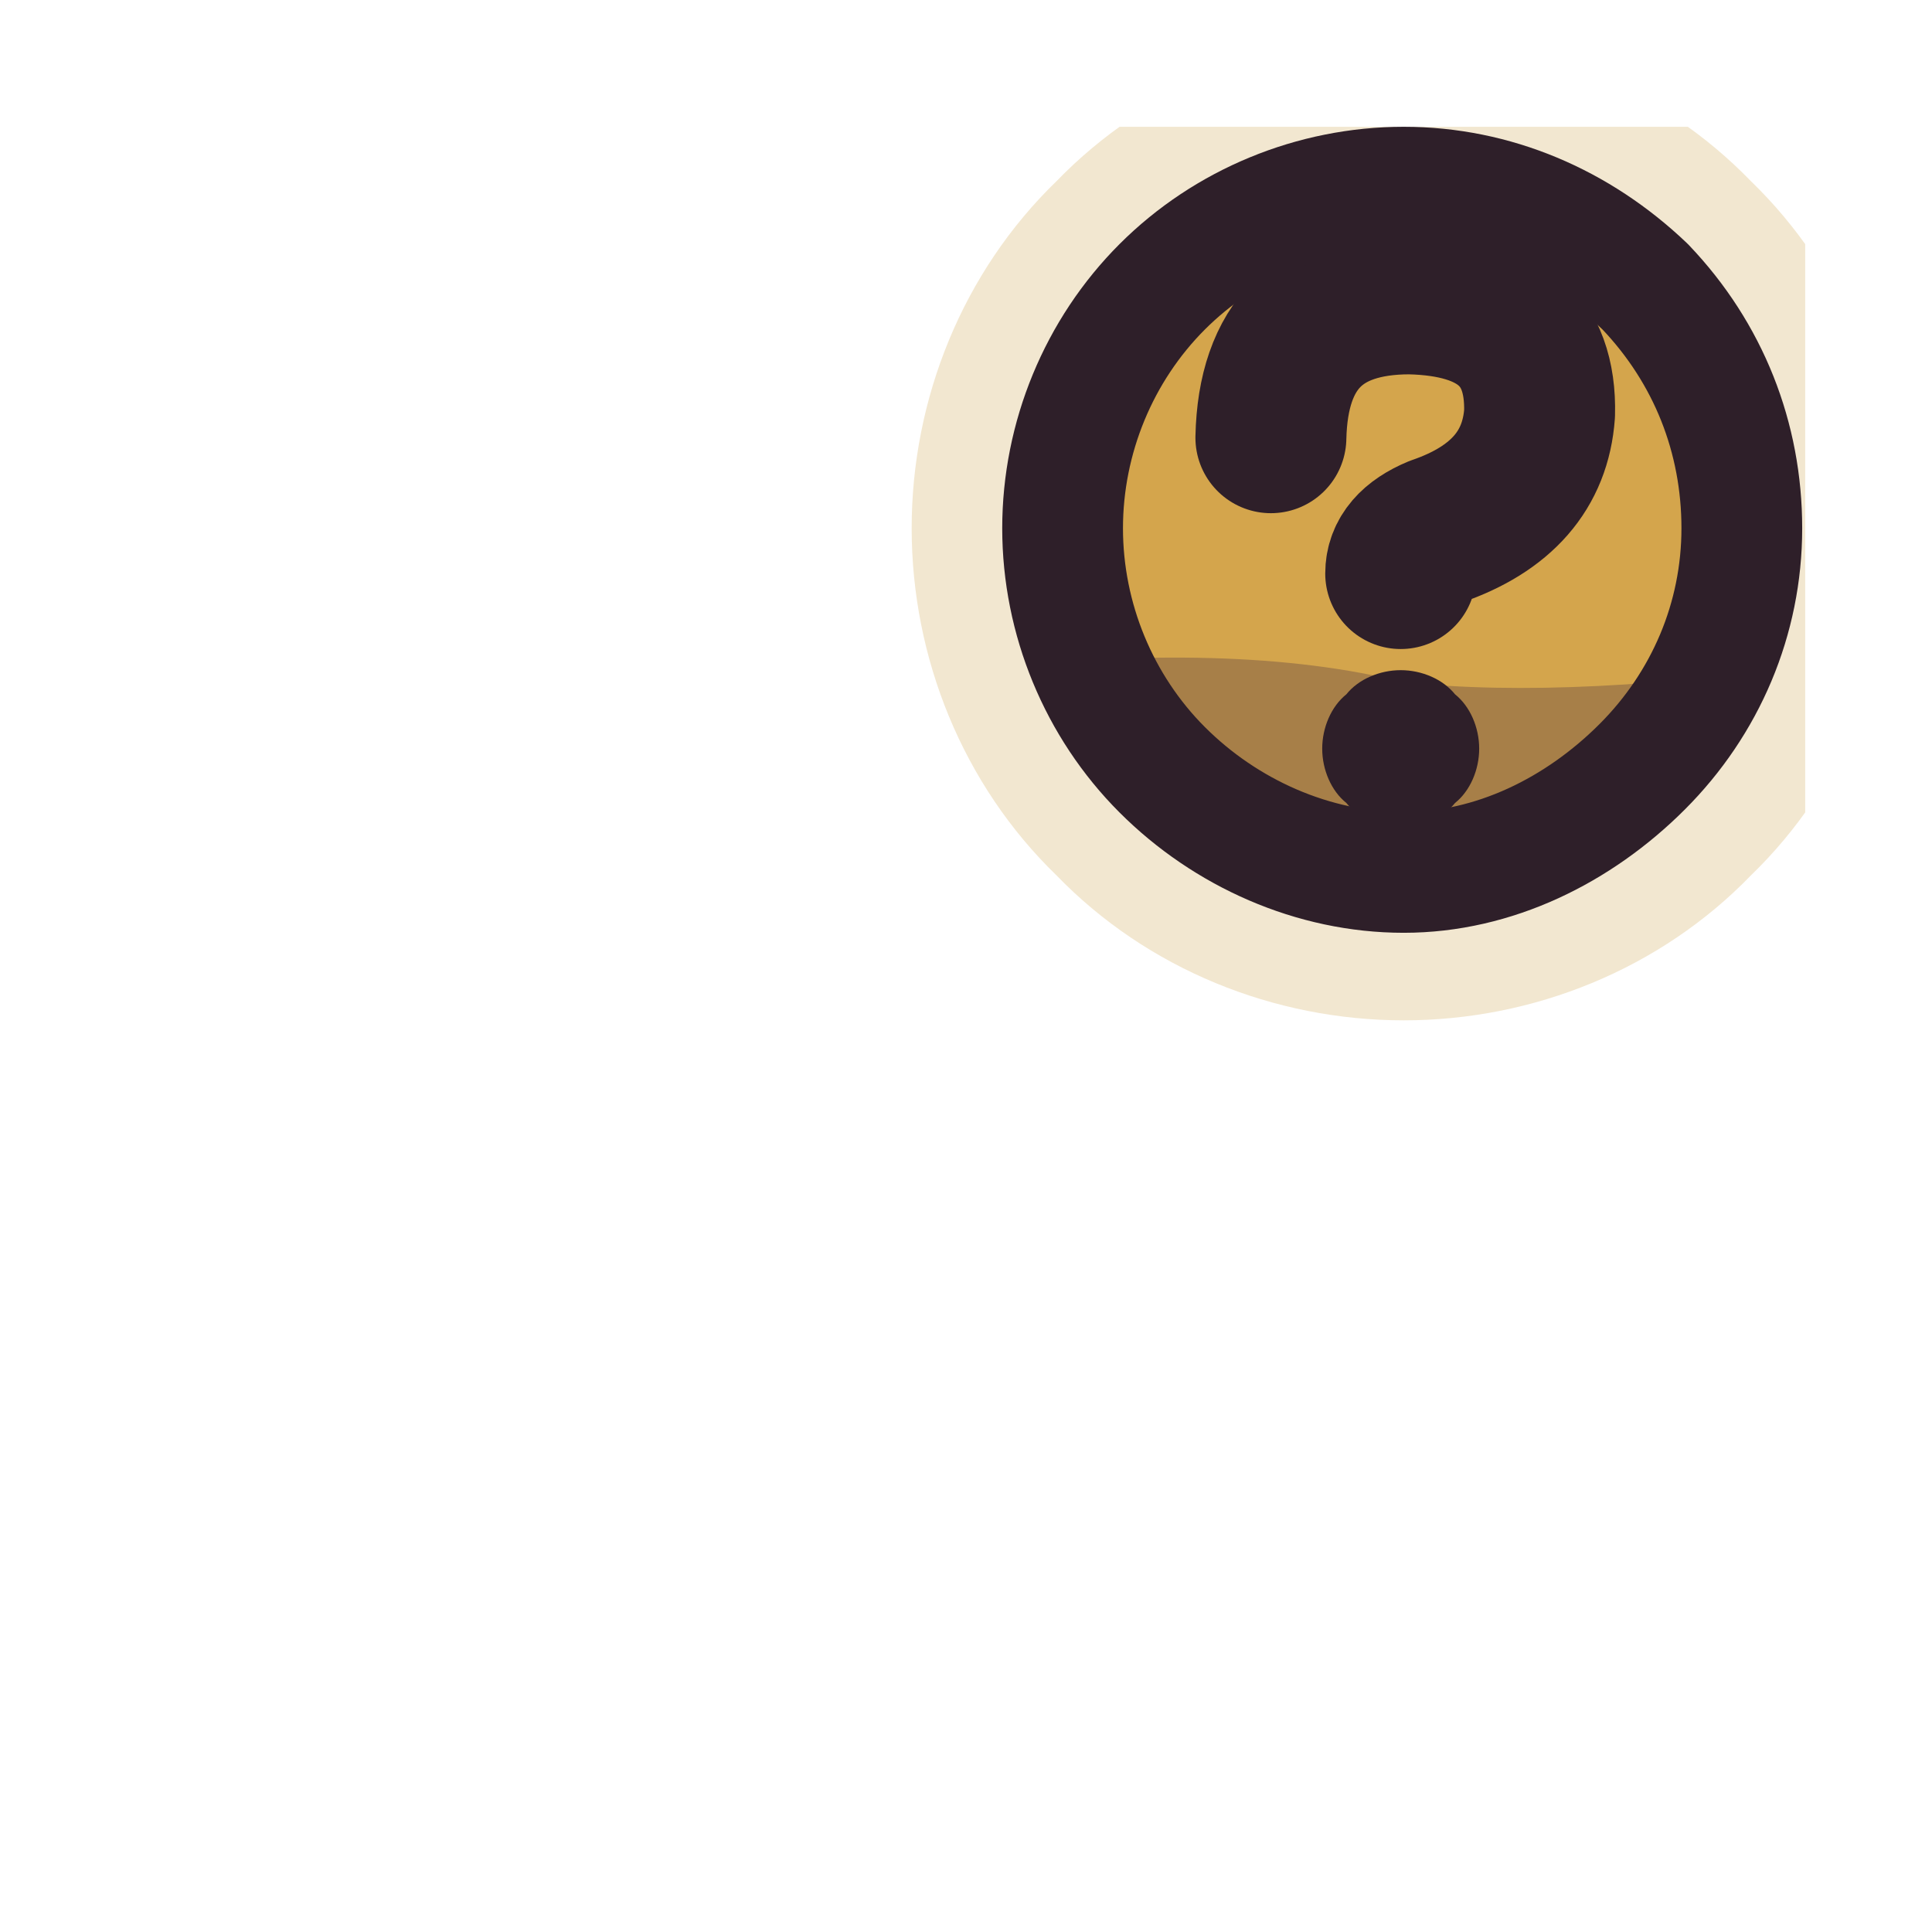
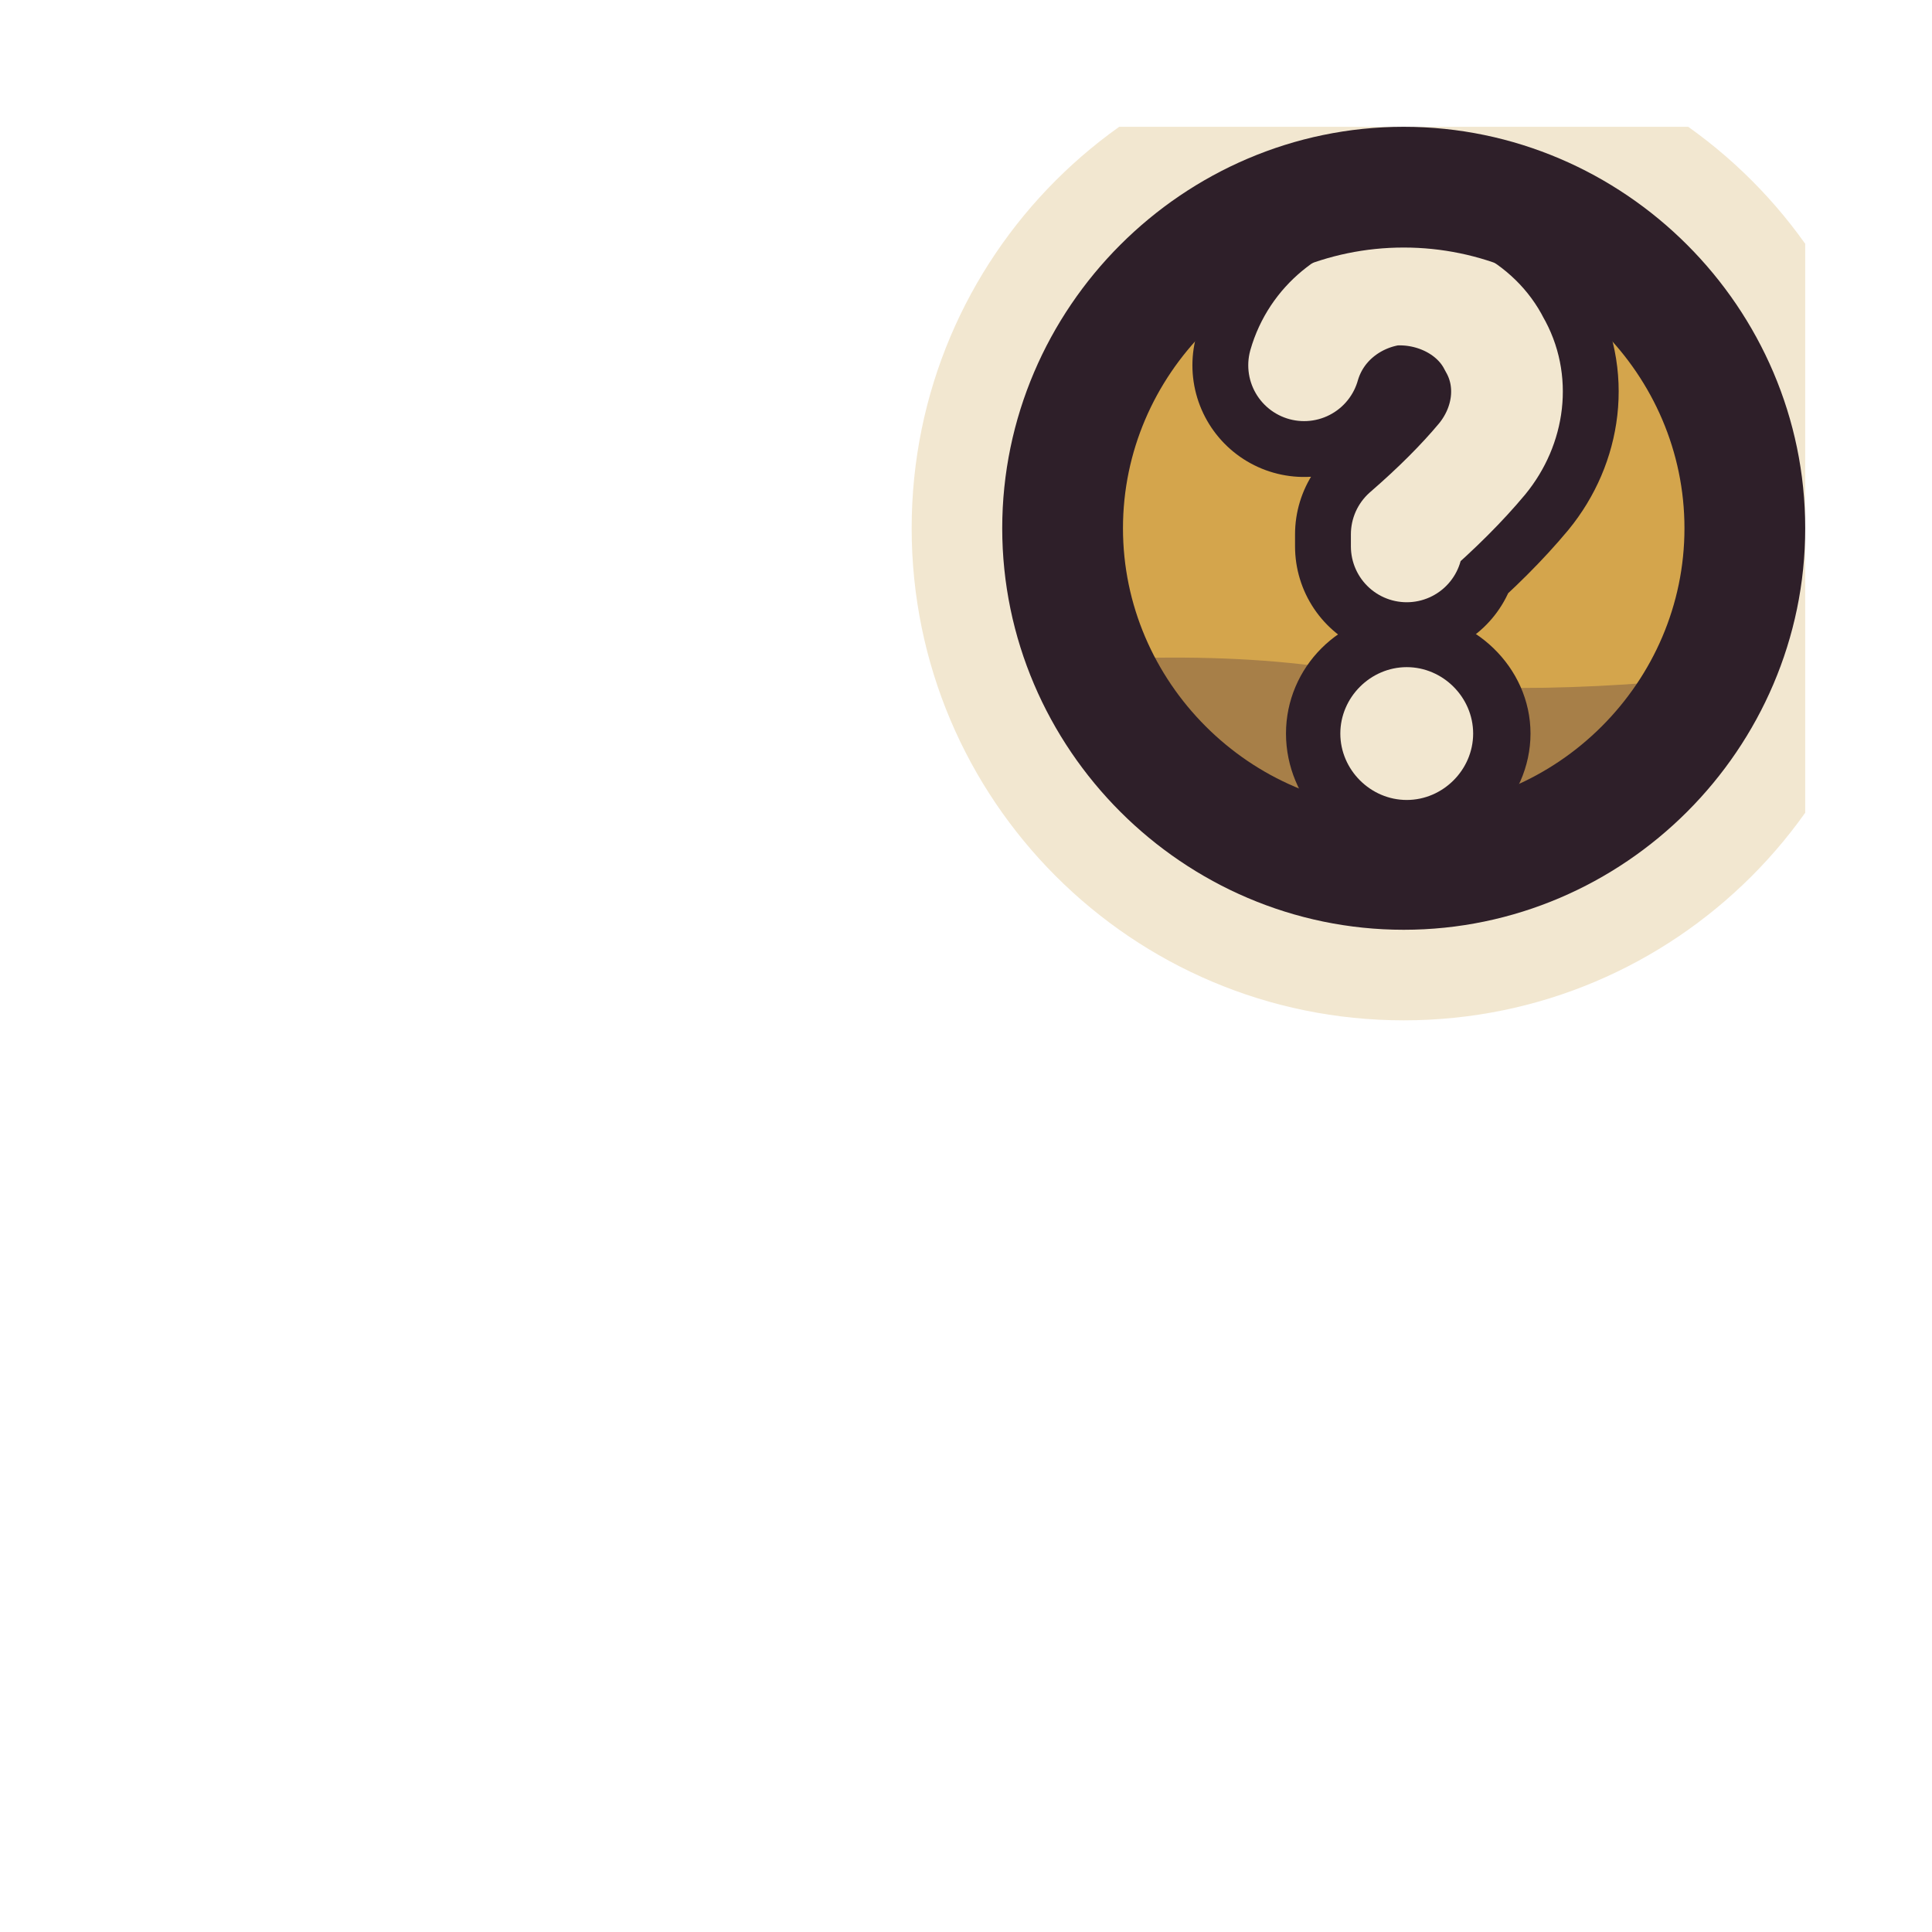
<svg xmlns="http://www.w3.org/2000/svg" viewBox="0 0 64 64" width="64" height="64">
  <defs>
    <clipPath id="icon-mark-ask-field">
      <path d="M4.2 4.2L59.8 4.2L59.8 59.8L4.2 59.8Z" />
    </clipPath>
    <clipPath id="icon-mark-ask-disc">
-       <path d="M57.7 17.5C57.7 20.5 56.5 23.3 54.4 25.4C52.3 27.5 49.5 28.9 46.5 28.9C43.5 28.9 40.6 27.6 38.5 25.5C36.4 23.4 35.2 20.5 35.2 17.5C35.2 14.5 36.4 11.6 38.5 9.5C40.6 7.4 43.5 6.2 46.5 6.2C49.5 6.2 52.3 7.4 54.5 9.5C56.6 11.7 57.7 14.5 57.7 17.5Z" />
+       <path d="M57.8 17.5C57.8 23.7 52.7 28.8 46.5 28.8C40.3 28.8 35.2 23.7 35.2 17.5C35.2 11.3 40.3 6.2 46.5 6.2C52.7 6.2 57.8 11.3 57.8 17.5Z" />
    </clipPath>
  </defs>
  <g id="p-halo">
-     <path d="M62.8 17.5C62.8 21.8 61.1 26 58 29C55 32.1 50.8 33.8 46.5 33.8C42.2 33.8 38 32.1 35 29C31.9 26 30.2 21.8 30.2 17.5C30.2 13.2 31.9 9 35 6C38 2.9 42.2 1.2 46.5 1.2C50.8 1.2 55 2.9 58 6C61.1 9 62.8 13.2 62.8 17.5Z" fill="#f2e7d0" clip-path="url(#icon-mark-ask-field)" />
+     <path d="M62.8 17.5C62.8 26.5 55.5 33.8 46.5 33.8C37.5 33.8 30.2 26.5 30.2 17.5C30.2 8.5 37.5 1.2 46.5 1.2C55.5 1.2 62.8 8.5 62.8 17.5Z" fill="#f2e7d0" clip-path="url(#icon-mark-ask-field)" />
  </g>
  <g id="p-badge">
-     <path d="M57.7 17.5C57.7 20.5 56.5 23.3 54.4 25.4C52.3 27.5 49.5 28.9 46.5 28.9C43.5 28.9 40.6 27.6 38.5 25.5C36.4 23.4 35.2 20.5 35.2 17.5C35.2 14.5 36.4 11.6 38.5 9.5C40.6 7.4 43.5 6.2 46.5 6.2C49.5 6.2 52.3 7.4 54.5 9.5C56.6 11.7 57.7 14.5 57.7 17.5Z" fill="#d4a54c" />
+     <path d="M57.8 17.5C57.8 23.7 52.7 28.8 46.5 28.8C40.3 28.8 35.2 23.7 35.2 17.5C35.2 11.3 40.3 6.2 46.5 6.2C52.7 6.2 57.8 11.3 57.8 17.5Z" fill="#d4a54c" />
    <path d="M32.2 22.2Q40.9 21.2 46.5 22.6Q52.2 23.2 60.8 21.9L60.8 32.8L32.2 32.8Z" fill="#3f2541" fill-opacity="0.3" clip-path="url(#icon-mark-ask-disc)" />
-     <path d="M42.1 14.5Q42.2 9.9 46.7 9.9Q51.1 10 51 13.7Q50.8 16.5 47.6 17.6Q46.4 18.1 46.4 19" fill="none" stroke="#2e1f29" stroke-width="5" stroke-linecap="round" stroke-linejoin="round" />
-     <path d="M49 24.8C49 25.5 48.7 26.2 48.2 26.6C47.8 27.1 47.1 27.4 46.4 27.4C45.7 27.4 45 27.1 44.6 26.6C44.1 26.2 43.8 25.5 43.8 24.8C43.8 24.1 44.1 23.4 44.6 23C45 22.5 45.7 22.2 46.4 22.2C47.1 22.2 47.8 22.5 48.2 23C48.7 23.4 49 24.1 49 24.8Z" fill="#2e1f29" />
-     <path d="M57.7 17.5C57.7 20.5 56.5 23.3 54.4 25.4C52.3 27.5 49.5 28.9 46.5 28.9C43.5 28.9 40.6 27.6 38.5 25.5C36.4 23.4 35.2 20.5 35.2 17.5C35.2 14.5 36.4 11.6 38.5 9.5C40.6 7.4 43.5 6.2 46.5 6.2C49.5 6.2 52.3 7.4 54.5 9.5C56.6 11.7 57.7 14.5 57.7 17.5Z" fill="none" stroke="#2e1f29" stroke-width="4" stroke-linecap="round" stroke-linejoin="round" />
+     <path d="M43.2 12.1C43.6 10.7 44.8 9.8 46.1 9.6C47.5 9.5 48.9 10.2 49.5 11.4C50.2 12.6 50 14.1 49.1 15.2Q48.1 16.4 46.6 17.7L46.6 18.1" fill="none" stroke="#2e1f29" stroke-width="7.4" stroke-linecap="round" stroke-linejoin="round" />
+     <path d="M50.7 24.3C50.7 26.5 48.8 28.4 46.6 28.4C44.4 28.4 42.6 26.5 42.6 24.3C42.6 22.1 44.4 20.3 46.6 20.3C48.8 20.3 50.7 22.1 50.7 24.3Z" fill="#2e1f29" />
+     <path d="M43.2 12.1C43.6 10.7 44.8 9.8 46.1 9.6C47.5 9.5 48.9 10.2 49.5 11.4C50.2 12.6 50 14.1 49.1 15.2Q48.1 16.4 46.6 17.7L46.6 18.1" fill="none" stroke="#f2e7d0" stroke-width="3.7" stroke-linecap="round" stroke-linejoin="round" />
+     <path d="M48.8 24.3C48.8 25.5 47.8 26.5 46.6 26.5C45.4 26.5 44.4 25.5 44.4 24.3C44.4 23.1 45.4 22.1 46.6 22.1C47.8 22.1 48.8 23.1 48.8 24.3Z" fill="#f2e7d0" />
+     <path d="M57.8 17.5C57.8 23.7 52.7 28.8 46.5 28.8C40.3 28.8 35.2 23.7 35.2 17.5C35.2 11.3 40.3 6.2 46.5 6.2C52.7 6.2 57.8 11.3 57.8 17.5Z" fill="none" stroke="#2e1f29" stroke-width="4" stroke-linecap="round" stroke-linejoin="round" />
  </g>
</svg>
